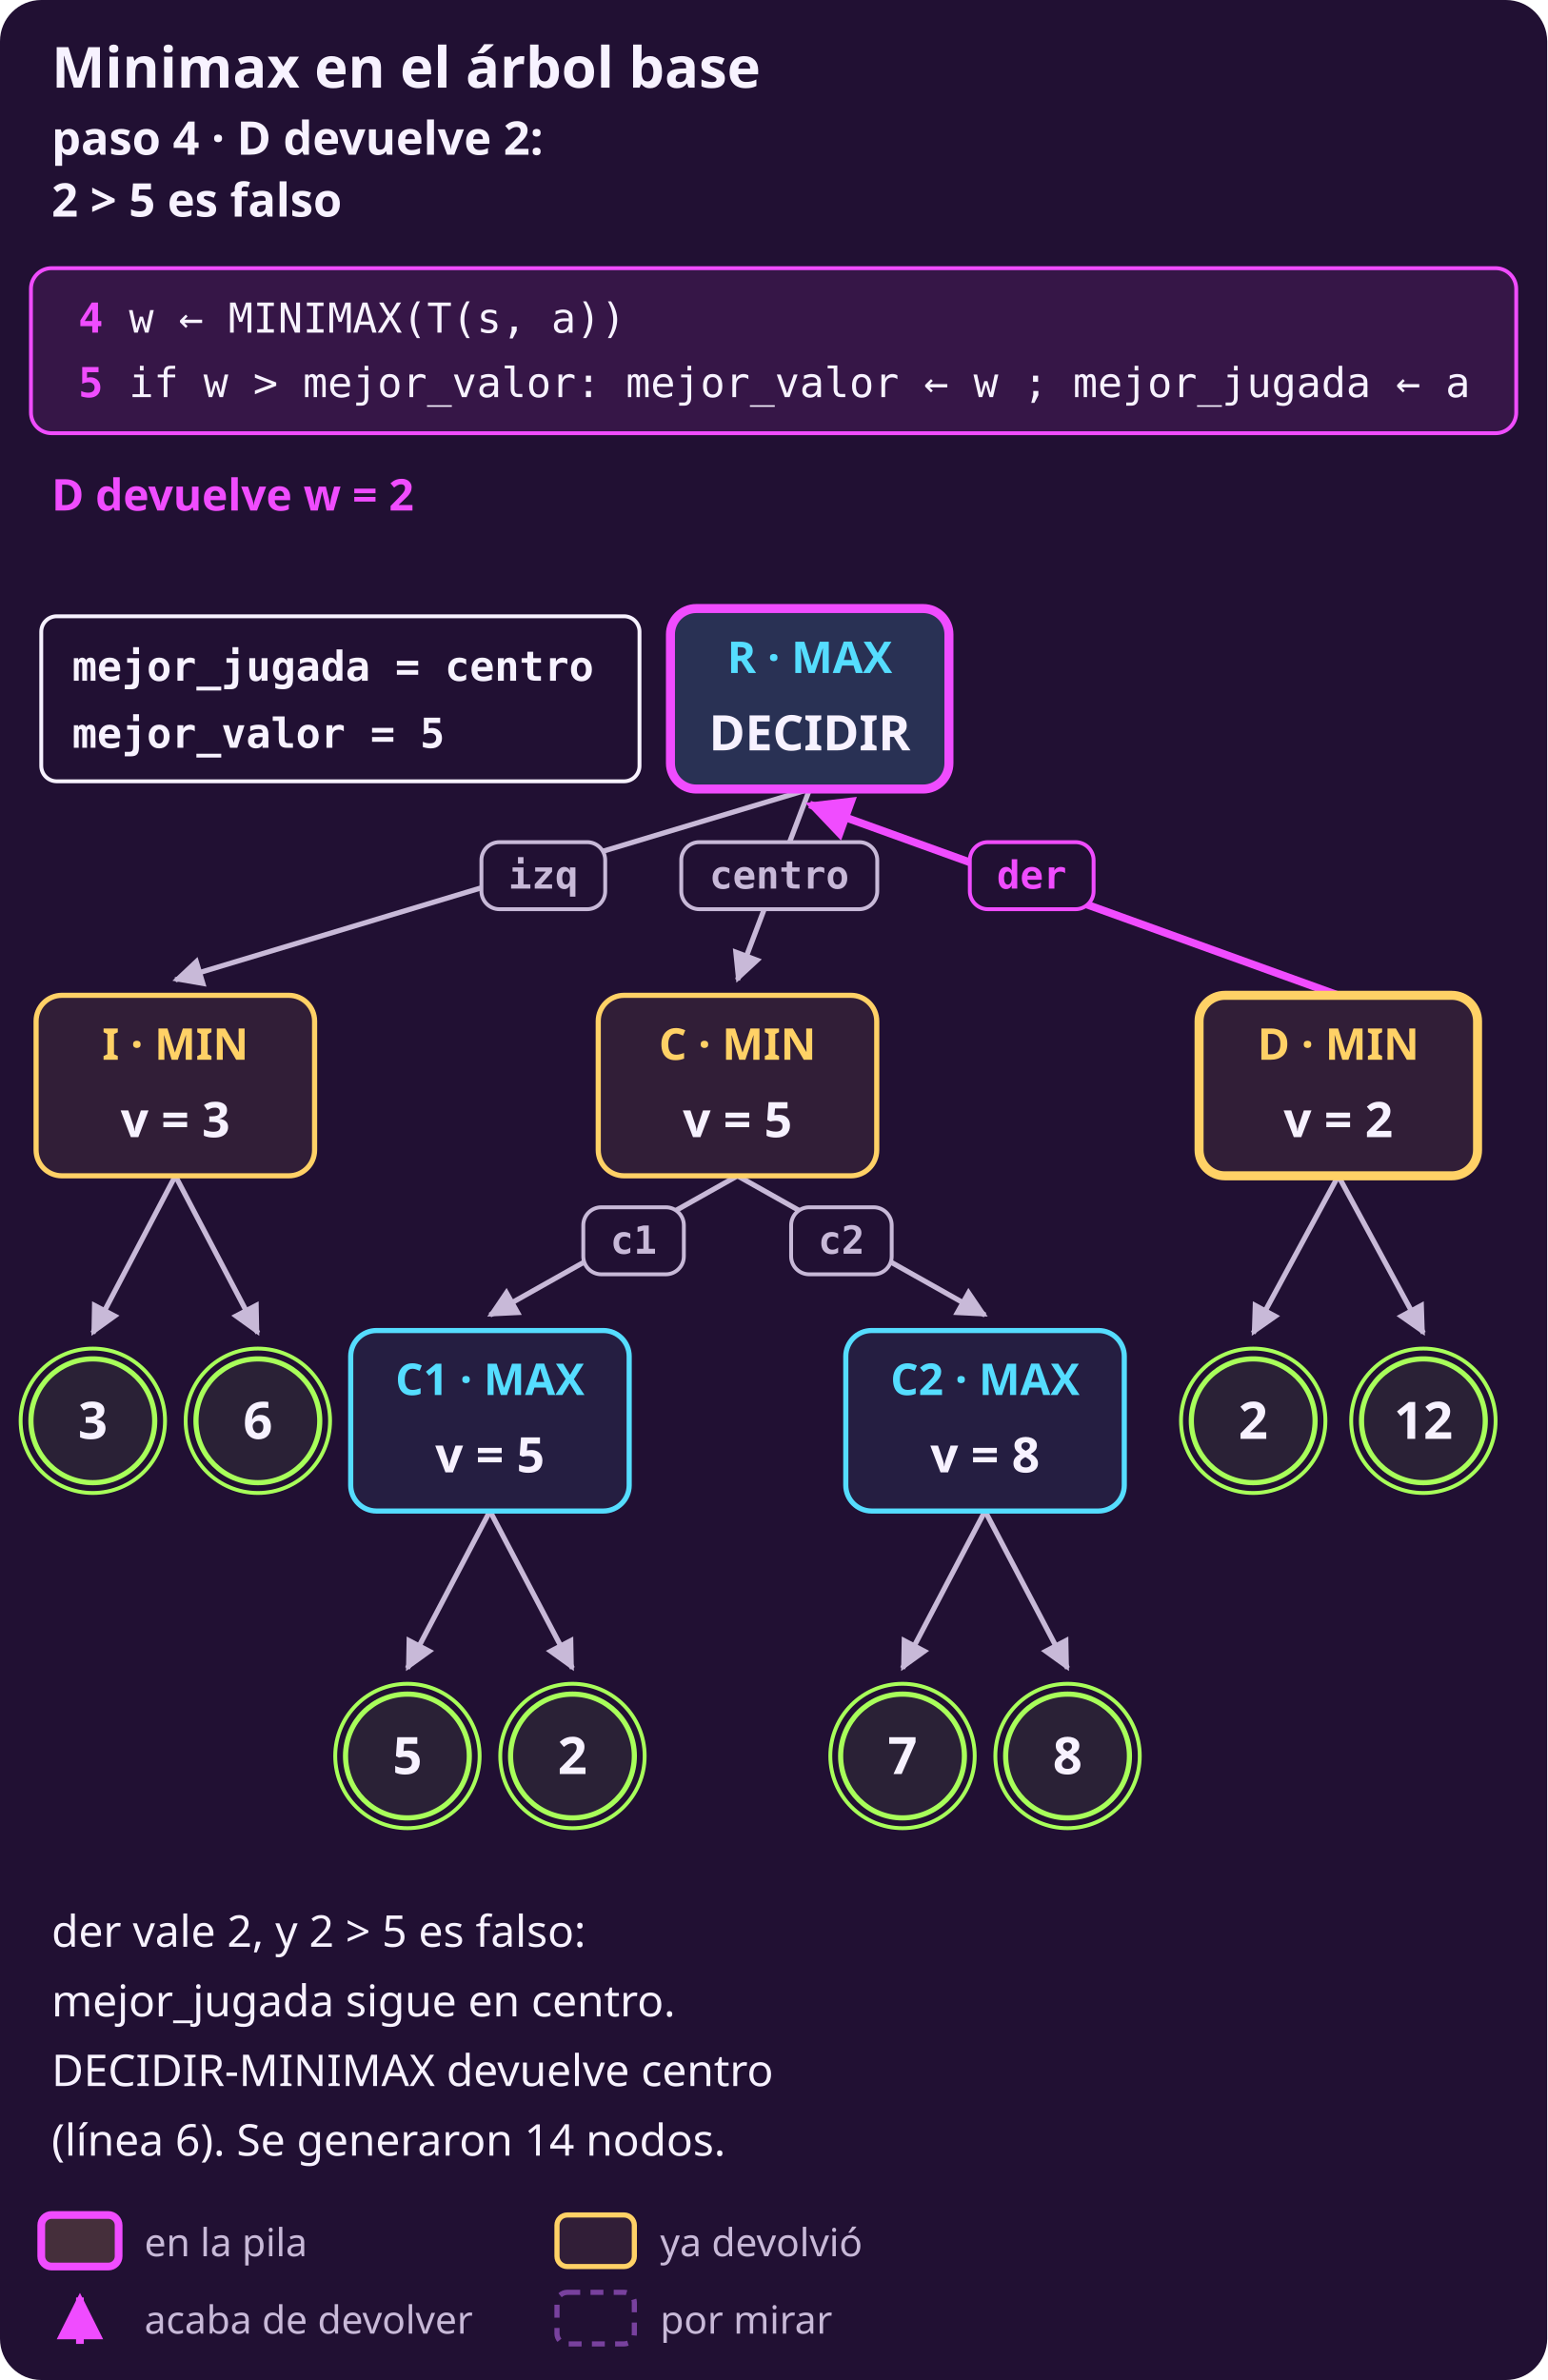
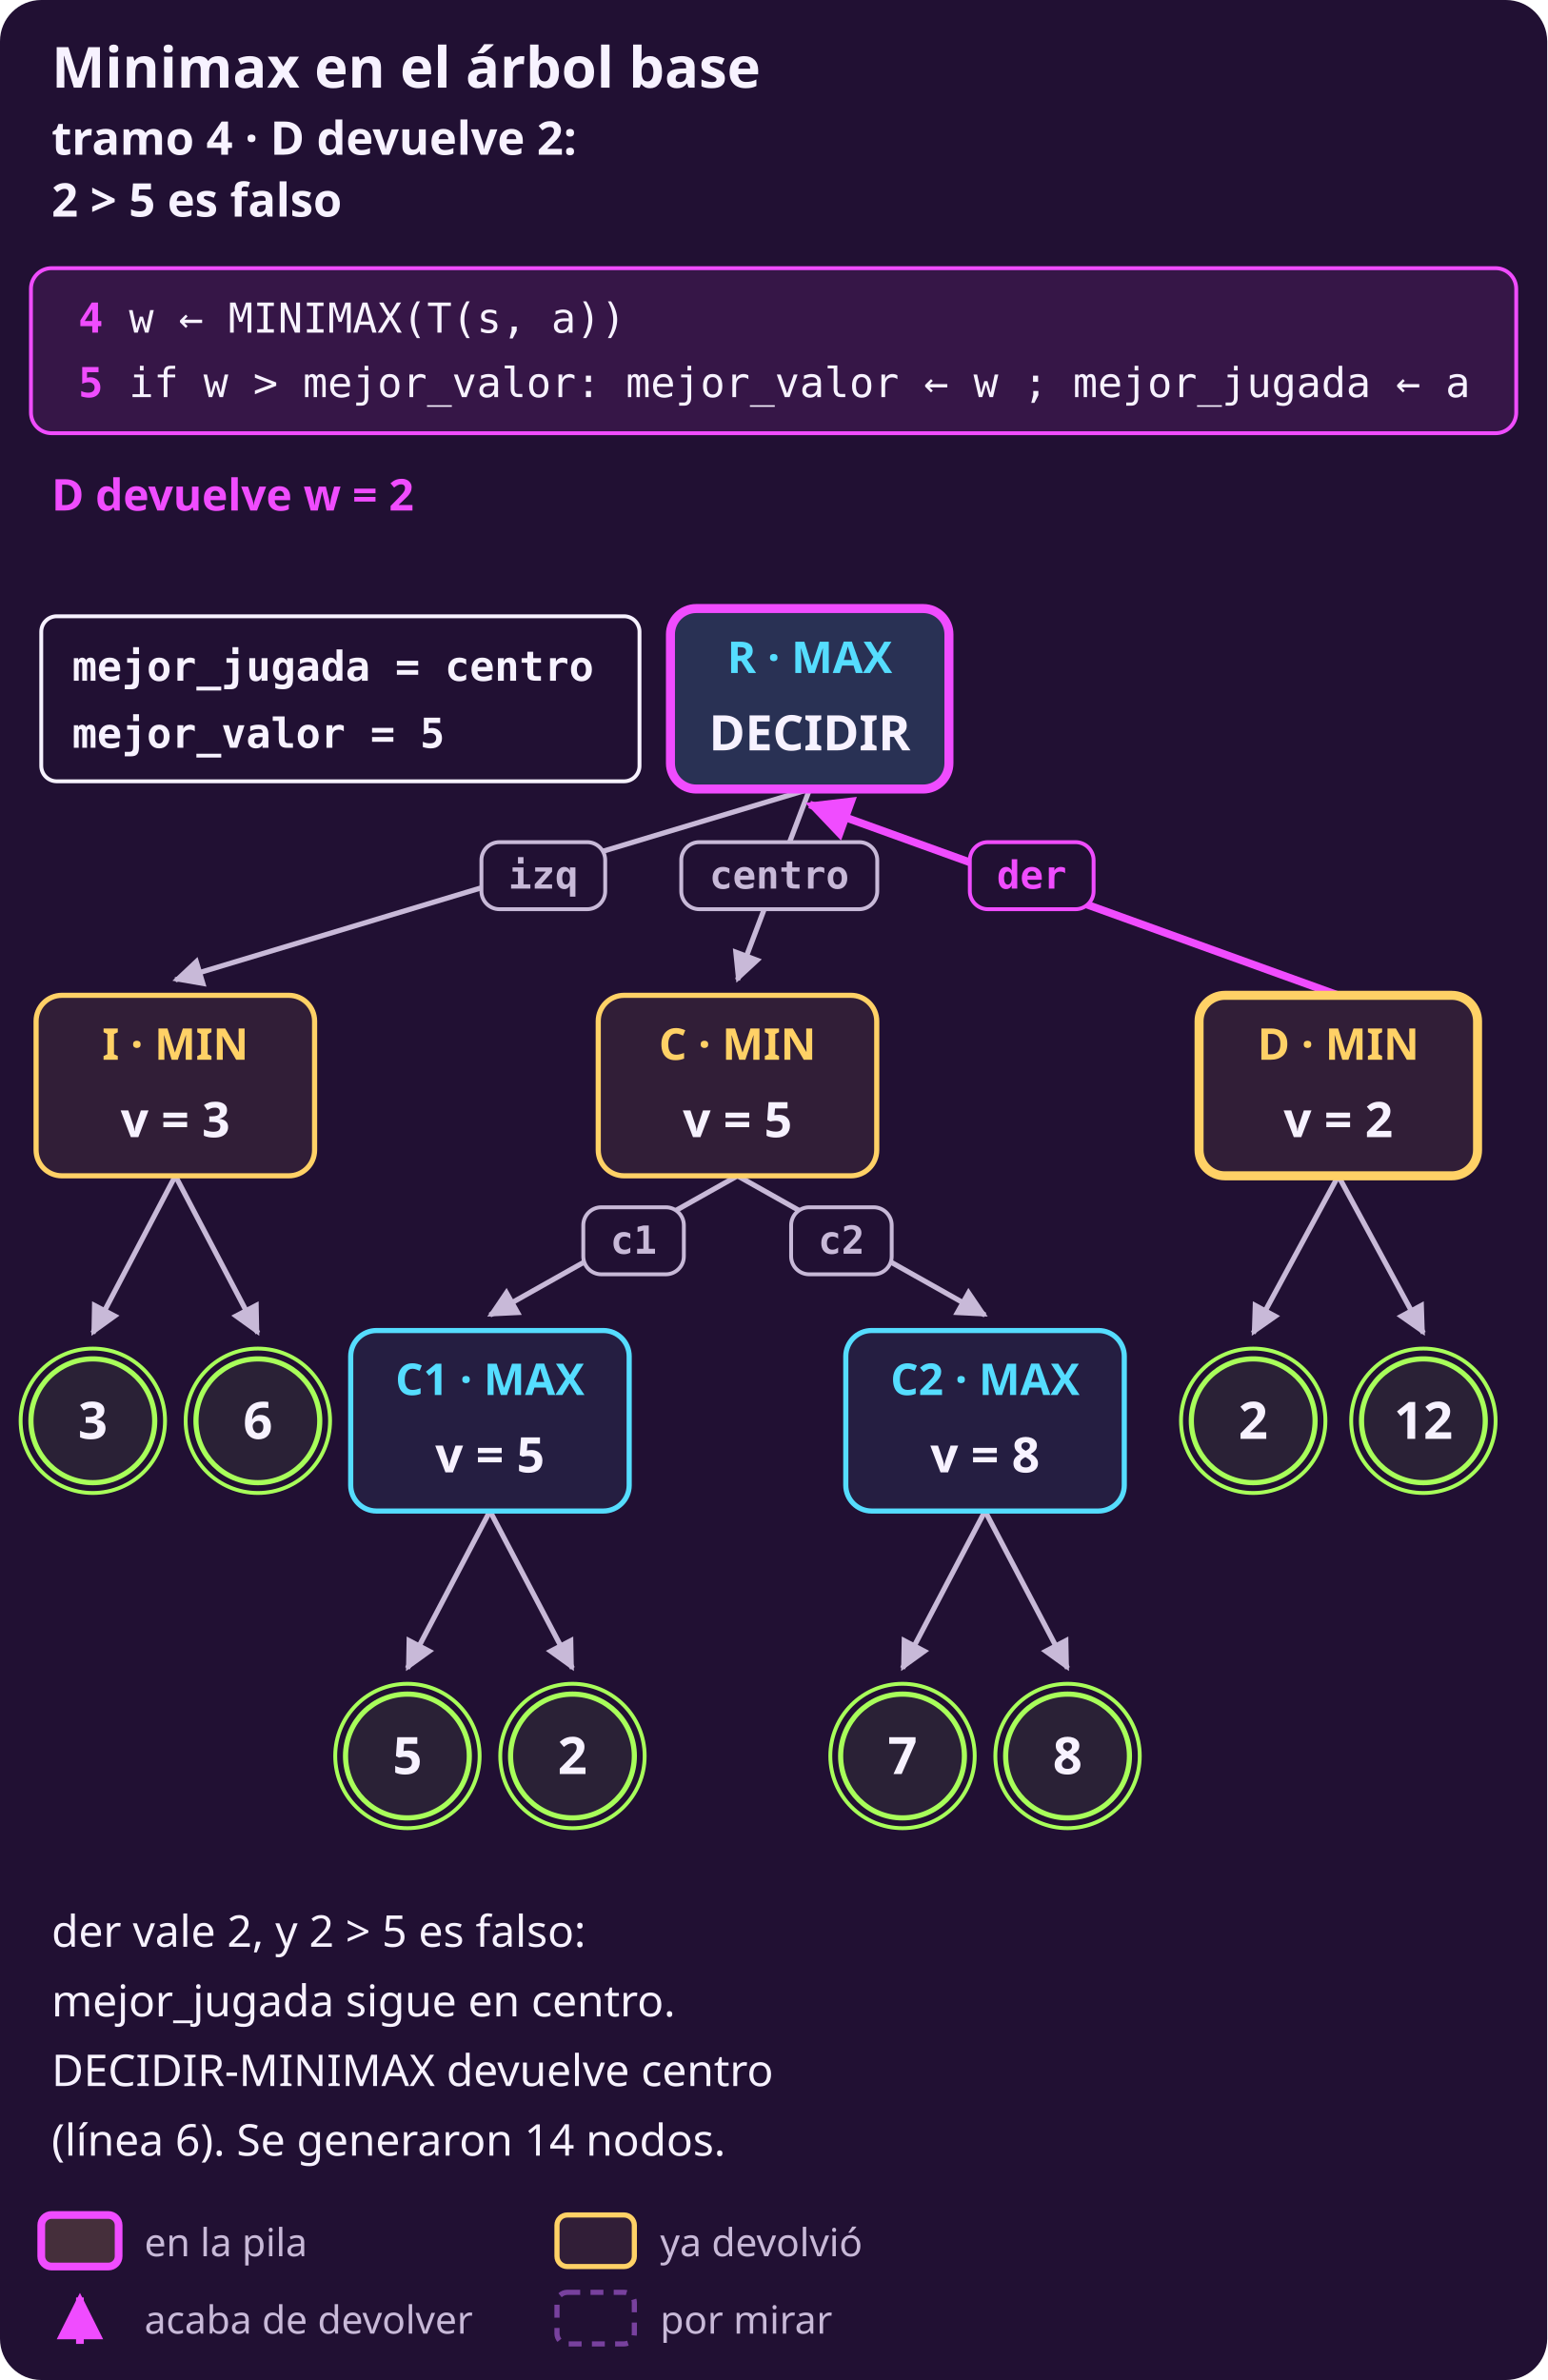
- <svg xmlns="http://www.w3.org/2000/svg" width="600" height="923" viewBox="0 0 600 923" role="img" aria-label="DECIDIR-MINIMAX sobre el árbol base, paso 4 (fila 19 de la traza), el último antes de devolver la jugada. Arriba, la banda del pseudocódigo: línea 4: w ← MINIMAX(T(s, a)); línea 5: if w &gt; mejor_valor: mejor_valor ← w ; mejor_jugada ← a. D devuelve w = 2. Recuadro: mejor_jugada = centro · mejor_valor = 5. En el árbol: R en la pila; I ya devolvió v = 3; C ya devolvió v = 5; C1 ya devolvió v = 5; C2 ya devolvió v = 8; D ya devolvió v = 2. der vale 2, y 2 &gt; 5 es falso: mejor_jugada sigue en centro. DECIDIR-MINIMAX devuelve centro (línea 6). Se generaron 14 nodos.">
+ <svg xmlns="http://www.w3.org/2000/svg" width="600" height="923" viewBox="0 0 600 923" role="img" aria-label="DECIDIR-MINIMAX sobre el árbol base, tramo 4 (fila 19 de la traza), el último antes de devolver la jugada. Arriba, la banda del pseudocódigo: línea 4: w ← MINIMAX(T(s, a)); línea 5: if w &gt; mejor_valor: mejor_valor ← w ; mejor_jugada ← a. D devuelve w = 2. Recuadro: mejor_jugada = centro · mejor_valor = 5. En el árbol: R en la pila; I ya devolvió v = 3; C ya devolvió v = 5; C1 ya devolvió v = 5; C2 ya devolvió v = 8; D ya devolvió v = 2. der vale 2, y 2 &gt; 5 es falso: mejor_jugada sigue en centro. DECIDIR-MINIMAX devuelve centro (línea 6). Se generaron 14 nodos.">
  <rect x="0" y="0" width="600" height="923" rx="16" fill="#211033" />
  <defs>
    <marker id="p" viewBox="0 0 10 10" refX="9" refY="5" markerWidth="6" markerHeight="6" orient="auto-start-reverse">
      <path d="M 0 0 L 10 5 L 0 10 z" fill="#f04cff" />
    </marker>
    <marker id="s" viewBox="0 0 10 10" refX="9" refY="5" markerWidth="6" markerHeight="6" orient="auto-start-reverse">
      <path d="M 0 0 L 10 5 L 0 10 z" fill="#c8b9d8" />
    </marker>
  </defs>
  <text x="20" y="34" fill="#f7f2ff" font-family="system-ui, sans-serif" font-size="22" font-weight="700" text-anchor="start">Minimax en el árbol base</text>
-   <text x="20" y="60" fill="#f7f2ff" font-family="system-ui, sans-serif" font-size="18" font-weight="700" text-anchor="start">paso 4 · D devuelve 2:</text>
+   <text x="20" y="60" fill="#f7f2ff" font-family="system-ui, sans-serif" font-size="18" font-weight="700" text-anchor="start">tramo 4 · D devuelve 2:</text>
  <text x="20" y="84" fill="#f7f2ff" font-family="system-ui, sans-serif" font-size="18" font-weight="700" text-anchor="start">2 &gt; 5 es falso</text>
  <rect x="12" y="104" width="576" height="64" rx="8" fill="#361647" stroke="#f04cff" stroke-width="1.5" />
  <text x="40" y="129" fill="#f04cff" font-family="ui-monospace, SFMono-Regular, Menlo, monospace" font-size="16" font-weight="700" text-anchor="end">4</text>
  <text x="50" y="129" fill="#f7f2ff" font-family="ui-monospace, SFMono-Regular, Menlo, monospace" font-size="16" font-weight="normal" text-anchor="start">w ← MINIMAX(T(s, a))</text>
  <text x="40" y="154" fill="#f04cff" font-family="ui-monospace, SFMono-Regular, Menlo, monospace" font-size="16" font-weight="700" text-anchor="end">5</text>
  <text x="50" y="154" fill="#f7f2ff" font-family="ui-monospace, SFMono-Regular, Menlo, monospace" font-size="16" font-weight="normal" text-anchor="start">if w &gt; mejor_valor: mejor_valor ← w ; mejor_jugada ← a</text>
  <text x="20" y="198" fill="#f04cff" font-family="system-ui, sans-serif" font-size="17" font-weight="700" text-anchor="start">D devuelve w = 2</text>
  <line x1="314" y1="306.0" x2="68" y2="380.0" stroke="#c8b9d8" stroke-width="2" marker-end="url(#s)" />
  <rect x="186.7" y="326.6" width="48" height="26" rx="7" fill="#211033" stroke="#c8b9d8" stroke-width="1.5" />
  <text x="210.7" y="344.6" fill="#c8b9d8" font-family="ui-monospace, SFMono-Regular, Menlo, monospace" font-size="15" font-weight="700" text-anchor="middle">izq</text>
  <line x1="68" y1="456.0" x2="36" y2="517.0" stroke="#c8b9d8" stroke-width="2" marker-end="url(#s)" />
  <line x1="68" y1="456.0" x2="100" y2="517.0" stroke="#c8b9d8" stroke-width="2" marker-end="url(#s)" />
  <line x1="314" y1="306.0" x2="286" y2="380.0" stroke="#c8b9d8" stroke-width="2" marker-end="url(#s)" />
  <rect x="264.2" y="326.6" width="76" height="26" rx="7" fill="#211033" stroke="#c8b9d8" stroke-width="1.5" />
  <text x="302.2" y="344.6" fill="#c8b9d8" font-family="ui-monospace, SFMono-Regular, Menlo, monospace" font-size="15" font-weight="700" text-anchor="middle">centro</text>
  <line x1="286" y1="456.0" x2="190" y2="510.0" stroke="#c8b9d8" stroke-width="2" marker-end="url(#s)" />
  <rect x="226.2" y="468.2" width="39" height="26" rx="7" fill="#211033" stroke="#c8b9d8" stroke-width="1.5" />
  <text x="245.7" y="486.2" fill="#c8b9d8" font-family="ui-monospace, SFMono-Regular, Menlo, monospace" font-size="15" font-weight="700" text-anchor="middle">c1</text>
  <line x1="190" y1="586.0" x2="158" y2="647.0" stroke="#c8b9d8" stroke-width="2" marker-end="url(#s)" />
  <line x1="190" y1="586.0" x2="222" y2="647.0" stroke="#c8b9d8" stroke-width="2" marker-end="url(#s)" />
  <line x1="286" y1="456.0" x2="382" y2="510.0" stroke="#c8b9d8" stroke-width="2" marker-end="url(#s)" />
  <rect x="306.8" y="468.2" width="39" height="26" rx="7" fill="#211033" stroke="#c8b9d8" stroke-width="1.5" />
  <text x="326.3" y="486.2" fill="#c8b9d8" font-family="ui-monospace, SFMono-Regular, Menlo, monospace" font-size="15" font-weight="700" text-anchor="middle">c2</text>
  <line x1="382" y1="586.0" x2="350" y2="647.0" stroke="#c8b9d8" stroke-width="2" marker-end="url(#s)" />
  <line x1="382" y1="586.0" x2="414" y2="647.0" stroke="#c8b9d8" stroke-width="2" marker-end="url(#s)" />
  <line x1="519" y1="386.0" x2="314" y2="312.0" stroke="#f04cff" stroke-width="3" marker-end="url(#p)" />
  <rect x="376.1" y="326.6" width="48" height="26" rx="7" fill="#211033" stroke="#f04cff" stroke-width="1.5" />
  <text x="400.1" y="344.6" fill="#f04cff" font-family="ui-monospace, SFMono-Regular, Menlo, monospace" font-size="15" font-weight="700" text-anchor="middle">der</text>
  <line x1="519" y1="456.0" x2="486" y2="517.0" stroke="#c8b9d8" stroke-width="2" marker-end="url(#s)" />
  <line x1="519" y1="456.0" x2="552" y2="517.0" stroke="#c8b9d8" stroke-width="2" marker-end="url(#s)" />
  <rect x="260.0" y="236.0" width="108" height="70" rx="10" fill="#293154" stroke="#f04cff" stroke-width="3.5" />
  <text x="314" y="261.0" fill="#55ddff" font-family="system-ui, sans-serif" font-size="17" font-weight="700" text-anchor="middle">R · MAX</text>
  <text x="314" y="291.0" fill="#f7f2ff" font-family="system-ui, sans-serif" font-size="19" font-weight="700" text-anchor="middle">DECIDIR</text>
  <rect x="14.0" y="386.0" width="108" height="70" rx="10" fill="#311e37" stroke="#ffd166" stroke-width="2" />
  <text x="68" y="411.0" fill="#ffd166" font-family="system-ui, sans-serif" font-size="17" font-weight="700" text-anchor="middle">I · MIN</text>
  <text x="68" y="441.0" fill="#f7f2ff" font-family="system-ui, sans-serif" font-size="19" font-weight="700" text-anchor="middle">v = 3</text>
  <circle cx="36" cy="551.0" r="28" fill="none" stroke="#a8ff5a" stroke-width="1.5" />
  <circle cx="36" cy="551.0" r="24" fill="#2a2136" stroke="#a8ff5a" stroke-width="2" />
  <text x="36" y="558.0" fill="#f7f2ff" font-family="system-ui, sans-serif" font-size="20" font-weight="700" text-anchor="middle">3</text>
  <circle cx="100" cy="551.0" r="28" fill="none" stroke="#a8ff5a" stroke-width="1.5" />
  <circle cx="100" cy="551.0" r="24" fill="#2a2136" stroke="#a8ff5a" stroke-width="2" />
  <text x="100" y="558.0" fill="#f7f2ff" font-family="system-ui, sans-serif" font-size="20" font-weight="700" text-anchor="middle">6</text>
  <rect x="232.0" y="386.0" width="108" height="70" rx="10" fill="#311e37" stroke="#ffd166" stroke-width="2" />
  <text x="286" y="411.0" fill="#ffd166" font-family="system-ui, sans-serif" font-size="17" font-weight="700" text-anchor="middle">C · MIN</text>
  <text x="286" y="441.0" fill="#f7f2ff" font-family="system-ui, sans-serif" font-size="19" font-weight="700" text-anchor="middle">v = 5</text>
  <rect x="136.0" y="516.0" width="108" height="70" rx="10" fill="#251e41" stroke="#55ddff" stroke-width="2" />
  <text x="190" y="541.0" fill="#55ddff" font-family="system-ui, sans-serif" font-size="17" font-weight="700" text-anchor="middle">C1 · MAX</text>
  <text x="190" y="571.0" fill="#f7f2ff" font-family="system-ui, sans-serif" font-size="19" font-weight="700" text-anchor="middle">v = 5</text>
  <circle cx="158" cy="681.0" r="28" fill="none" stroke="#a8ff5a" stroke-width="1.5" />
  <circle cx="158" cy="681.0" r="24" fill="#2a2136" stroke="#a8ff5a" stroke-width="2" />
  <text x="158" y="688.0" fill="#f7f2ff" font-family="system-ui, sans-serif" font-size="20" font-weight="700" text-anchor="middle">5</text>
  <circle cx="222" cy="681.0" r="28" fill="none" stroke="#a8ff5a" stroke-width="1.5" />
  <circle cx="222" cy="681.0" r="24" fill="#2a2136" stroke="#a8ff5a" stroke-width="2" />
  <text x="222" y="688.0" fill="#f7f2ff" font-family="system-ui, sans-serif" font-size="20" font-weight="700" text-anchor="middle">2</text>
  <rect x="328.0" y="516.0" width="108" height="70" rx="10" fill="#251e41" stroke="#55ddff" stroke-width="2" />
  <text x="382" y="541.0" fill="#55ddff" font-family="system-ui, sans-serif" font-size="17" font-weight="700" text-anchor="middle">C2 · MAX</text>
  <text x="382" y="571.0" fill="#f7f2ff" font-family="system-ui, sans-serif" font-size="19" font-weight="700" text-anchor="middle">v = 8</text>
  <circle cx="350" cy="681.0" r="28" fill="none" stroke="#a8ff5a" stroke-width="1.5" />
  <circle cx="350" cy="681.0" r="24" fill="#2a2136" stroke="#a8ff5a" stroke-width="2" />
  <text x="350" y="688.0" fill="#f7f2ff" font-family="system-ui, sans-serif" font-size="20" font-weight="700" text-anchor="middle">7</text>
  <circle cx="414" cy="681.0" r="28" fill="none" stroke="#a8ff5a" stroke-width="1.5" />
  <circle cx="414" cy="681.0" r="24" fill="#2a2136" stroke="#a8ff5a" stroke-width="2" />
  <text x="414" y="688.0" fill="#f7f2ff" font-family="system-ui, sans-serif" font-size="20" font-weight="700" text-anchor="middle">8</text>
  <rect x="465.0" y="386.0" width="108" height="70" rx="10" fill="#311e37" stroke="#ffd166" stroke-width="3.5" />
  <text x="519" y="411.0" fill="#ffd166" font-family="system-ui, sans-serif" font-size="17" font-weight="700" text-anchor="middle">D · MIN</text>
  <text x="519" y="441.0" fill="#f7f2ff" font-family="system-ui, sans-serif" font-size="19" font-weight="700" text-anchor="middle">v = 2</text>
  <circle cx="486" cy="551.0" r="28" fill="none" stroke="#a8ff5a" stroke-width="1.5" />
  <circle cx="486" cy="551.0" r="24" fill="#2a2136" stroke="#a8ff5a" stroke-width="2" />
  <text x="486" y="558.0" fill="#f7f2ff" font-family="system-ui, sans-serif" font-size="20" font-weight="700" text-anchor="middle">2</text>
  <circle cx="552" cy="551.0" r="28" fill="none" stroke="#a8ff5a" stroke-width="1.5" />
  <circle cx="552" cy="551.0" r="24" fill="#2a2136" stroke="#a8ff5a" stroke-width="2" />
  <text x="552" y="558.0" fill="#f7f2ff" font-family="system-ui, sans-serif" font-size="20" font-weight="700" text-anchor="middle">12</text>
  <rect x="16" y="239.0" width="232" height="64" rx="6" fill="#211033" stroke="#f7f2ff" stroke-width="1.5" />
  <text x="28" y="264.0" fill="#f7f2ff" font-family="ui-monospace, SFMono-Regular, Menlo, monospace" font-size="16" font-weight="700" text-anchor="start">mejor_jugada = centro</text>
  <text x="28" y="290.0" fill="#f7f2ff" font-family="ui-monospace, SFMono-Regular, Menlo, monospace" font-size="16" font-weight="700" text-anchor="start">mejor_valor = 5</text>
  <text x="20" y="755.0" fill="#f7f2ff" font-family="system-ui, sans-serif" font-size="17" font-weight="normal" text-anchor="start">der vale 2, y 2 &gt; 5 es falso:</text>
  <text x="20" y="782.0" fill="#f7f2ff" font-family="system-ui, sans-serif" font-size="17" font-weight="normal" text-anchor="start">mejor_jugada sigue en centro.</text>
  <text x="20" y="809.0" fill="#f7f2ff" font-family="system-ui, sans-serif" font-size="17" font-weight="normal" text-anchor="start">DECIDIR-MINIMAX devuelve centro</text>
  <text x="20" y="836.0" fill="#f7f2ff" font-family="system-ui, sans-serif" font-size="17" font-weight="normal" text-anchor="start">(línea 6). Se generaron 14 nodos.</text>
  <rect x="16" y="859.0" width="30" height="20" rx="4" fill="#452f3b" stroke="#f04cff" stroke-width="3" />
  <text x="56" y="875.0" fill="#c8b9d8" font-family="system-ui, sans-serif" font-size="15" font-weight="normal" text-anchor="start">en la pila</text>
  <rect x="216" y="859.0" width="30" height="20" rx="4" fill="#311e37" stroke="#ffd166" stroke-width="2" />
  <text x="256" y="875.0" fill="#c8b9d8" font-family="system-ui, sans-serif" font-size="15" font-weight="normal" text-anchor="start">ya devolvió</text>
  <line x1="31" y1="909.0" x2="31" y2="891.0" stroke="#f04cff" stroke-width="3" marker-end="url(#p)" />
  <text x="56" y="905.0" fill="#c8b9d8" font-family="system-ui, sans-serif" font-size="15" font-weight="normal" text-anchor="start">acaba de devolver</text>
  <rect x="216" y="889.0" width="30" height="20" rx="4" fill="none" stroke="#78419e" stroke-width="2" stroke-dasharray="5 4" />
  <text x="256" y="905.0" fill="#c8b9d8" font-family="system-ui, sans-serif" font-size="15" font-weight="normal" text-anchor="start">por mirar</text>
</svg>
